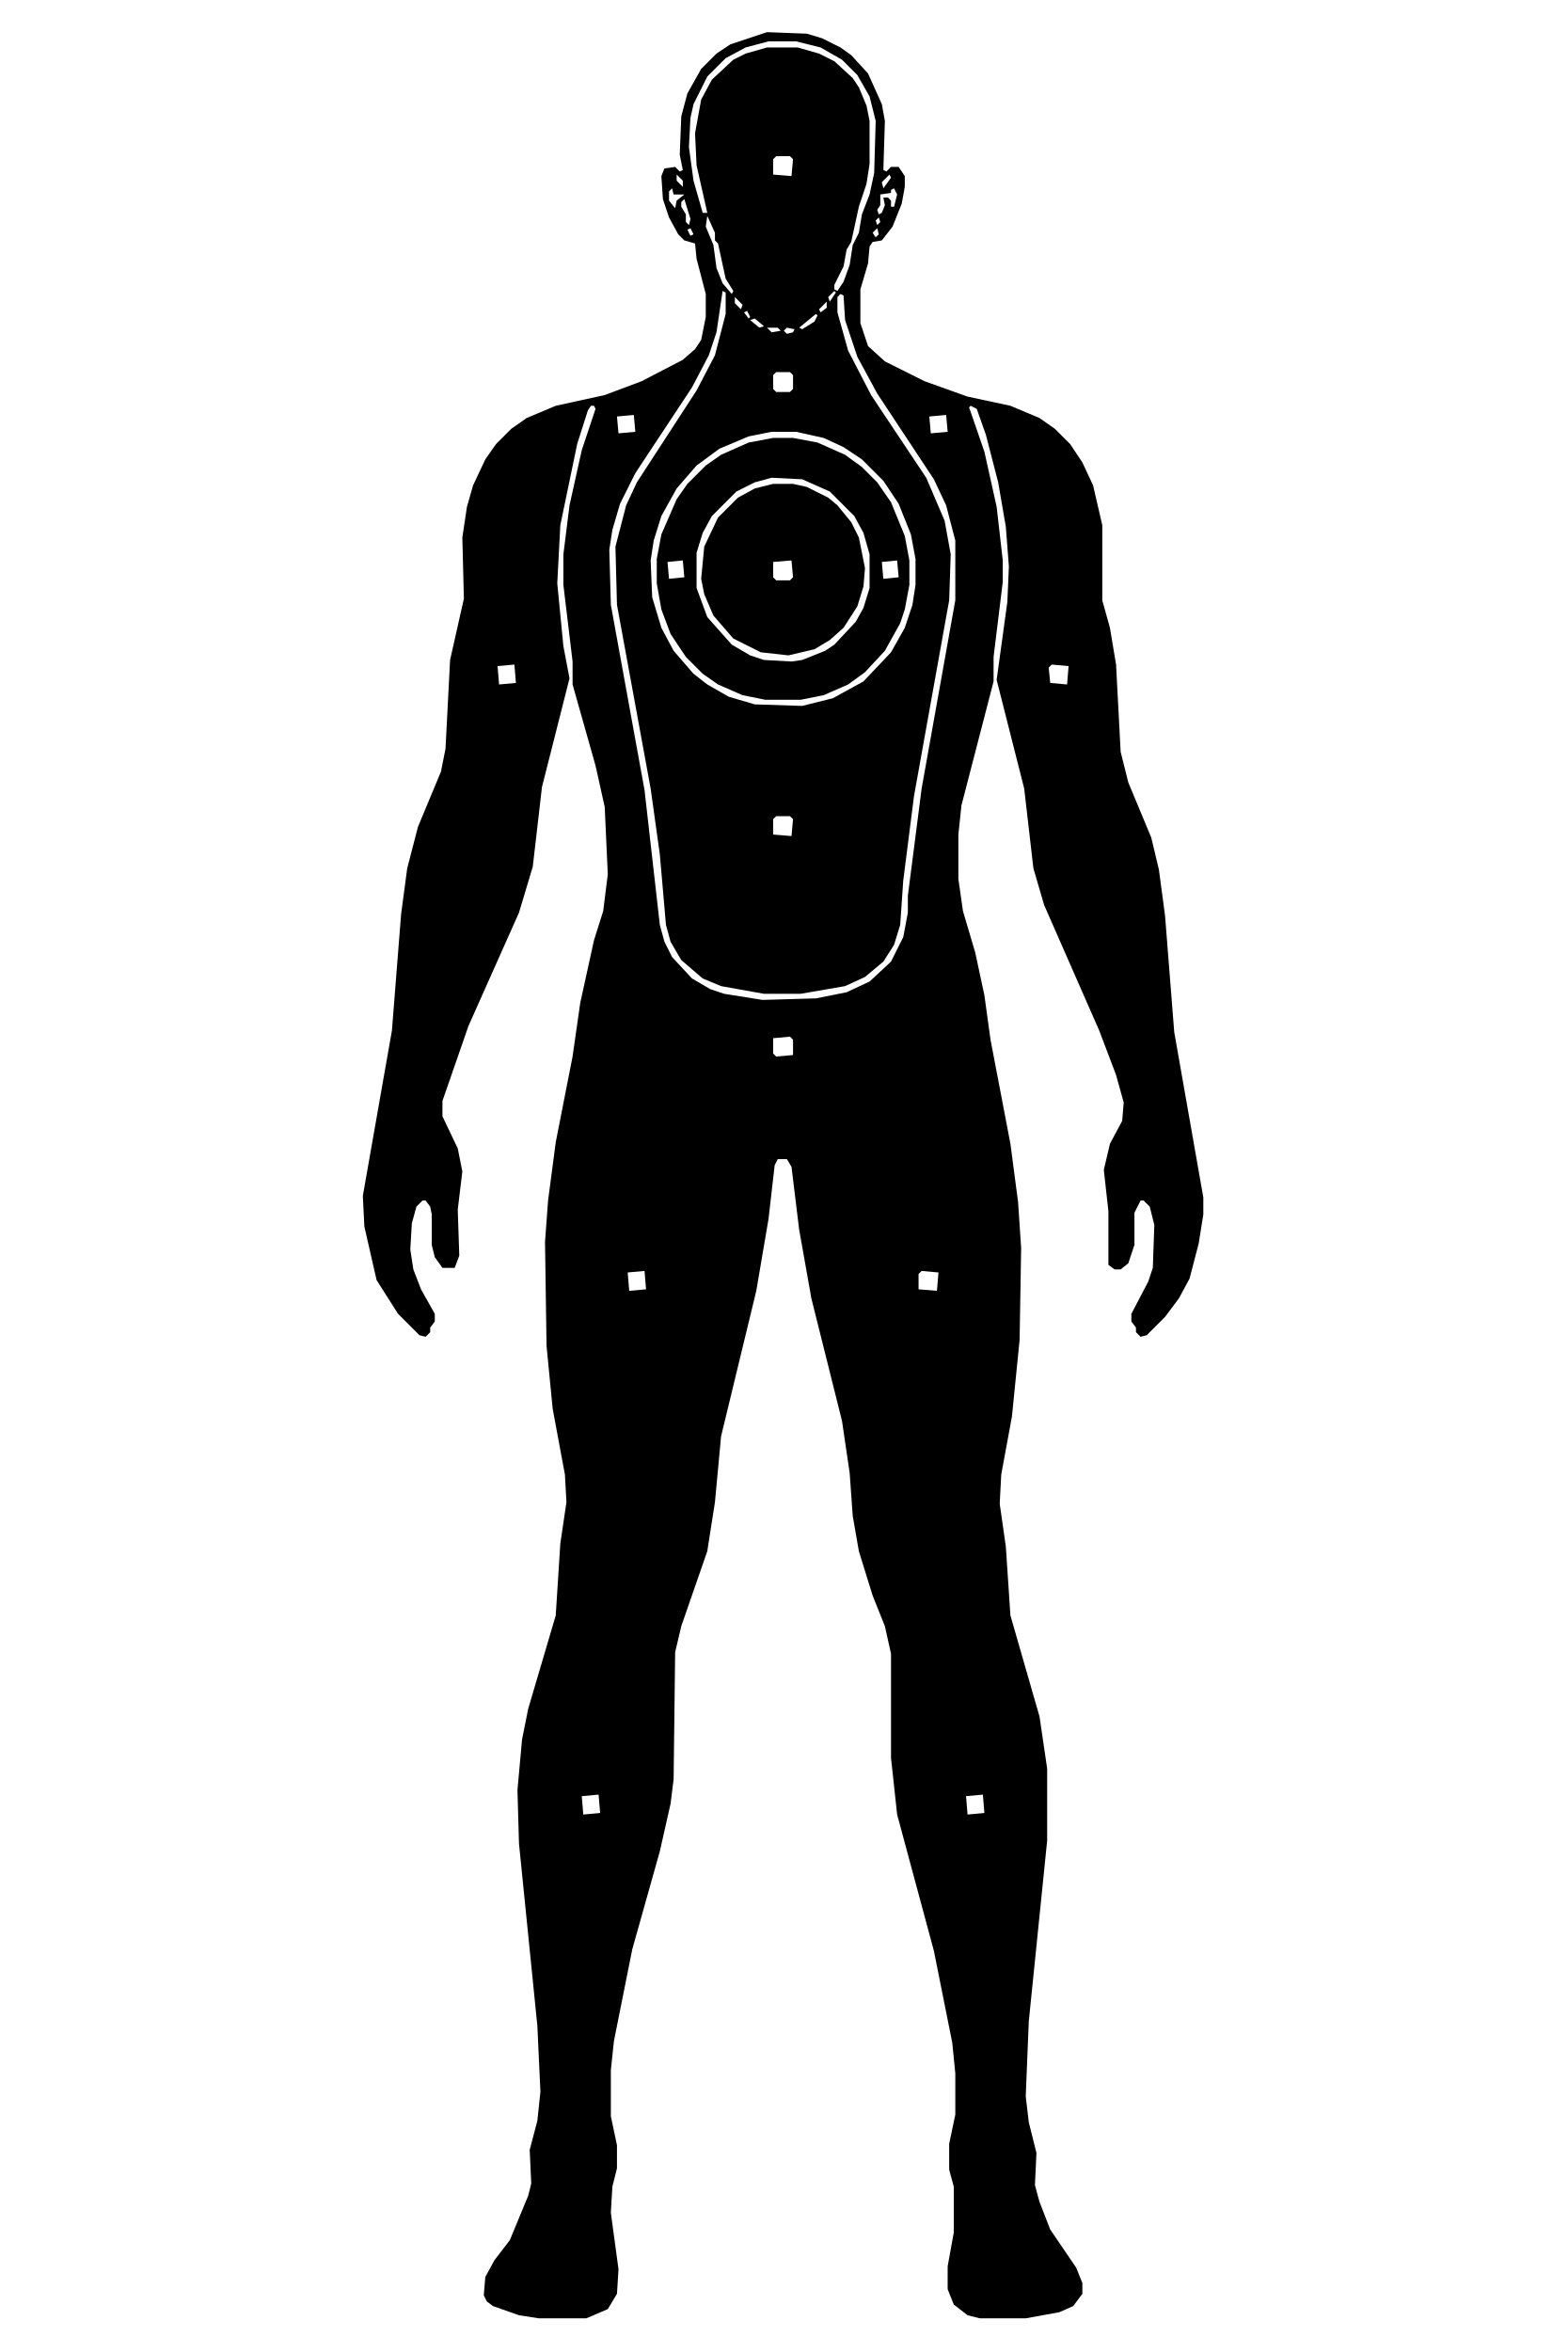
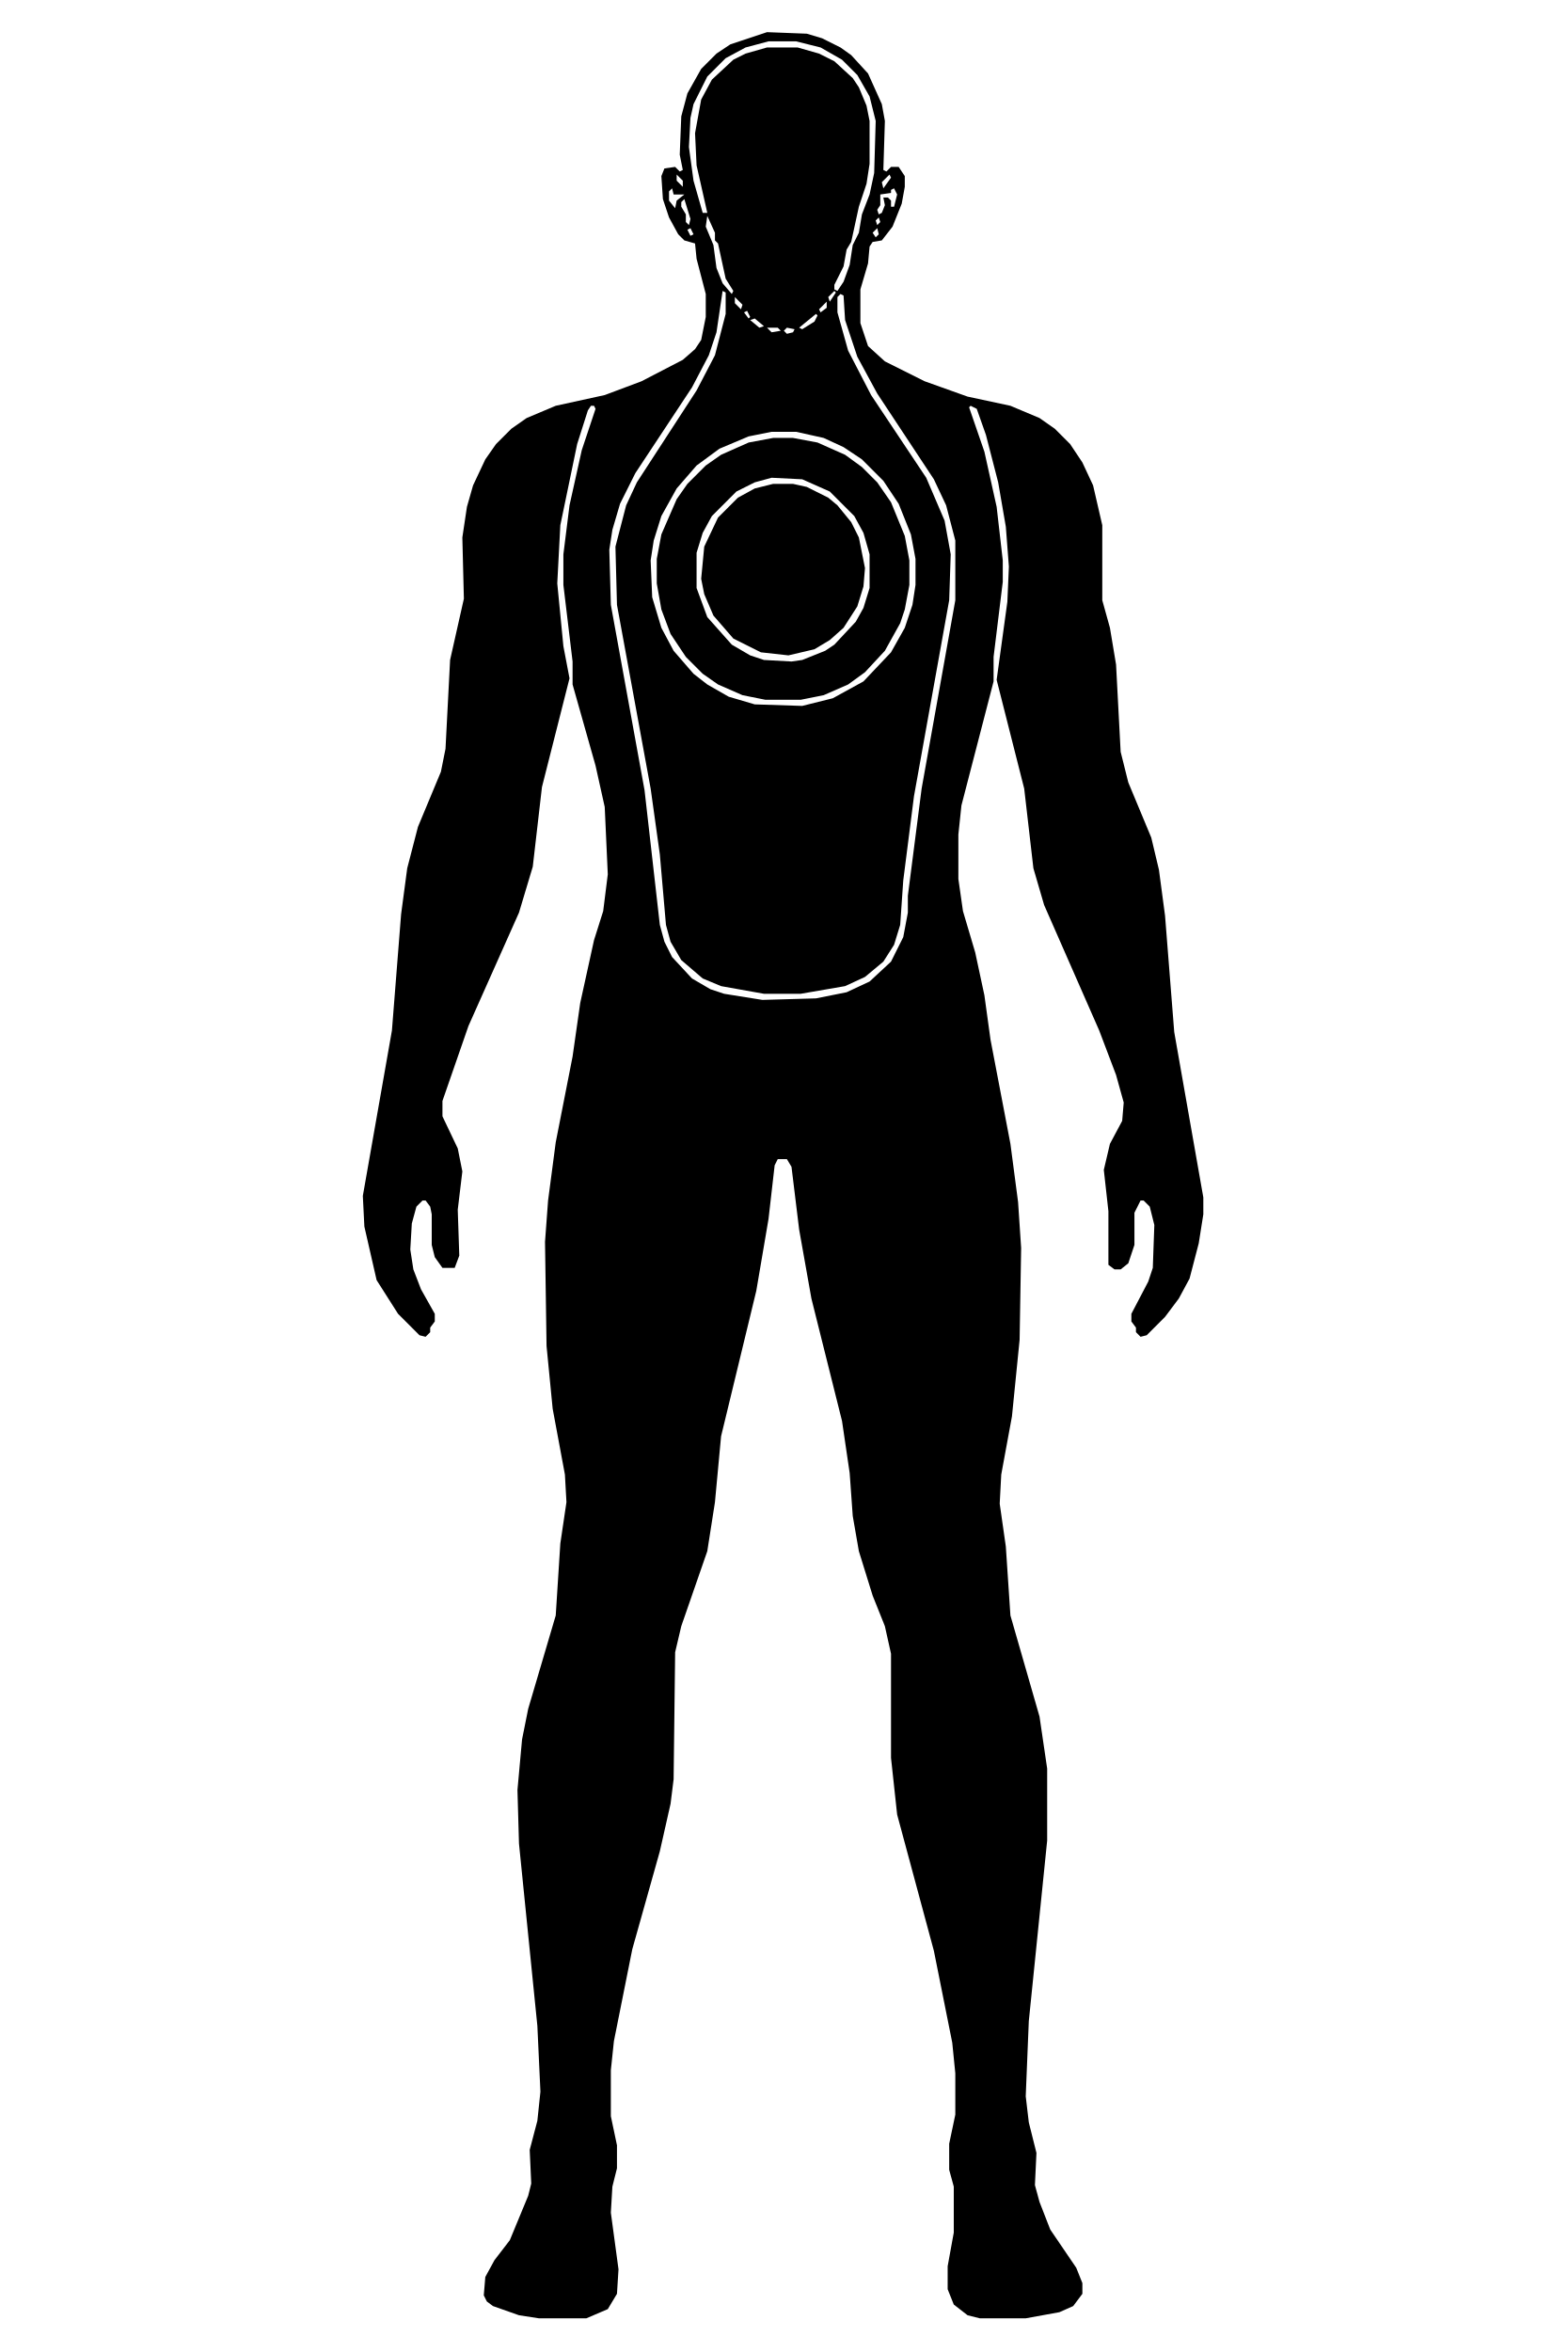
<svg xmlns="http://www.w3.org/2000/svg" width="1024" height="1536" viewBox="0 0 1024 1536">
-   <path d="M 501.0,21.0 L 477.0,29.0 L 468.0,35.0 L 458.0,45.0 L 449.0,61.0 L 445.0,76.0 L 444.0,101.0 L 446.0,111.0 L 444.0,112.0 L 441.0,109.0 L 434.0,110.0 L 432.0,115.0 L 433.0,130.0 L 437.0,142.0 L 443.0,153.0 L 447.0,157.0 L 454.0,159.0 L 455.0,169.0 L 461.0,192.0 L 461.0,207.0 L 458.0,222.0 L 454.0,228.0 L 446.0,235.0 L 419.0,249.0 L 395.0,258.0 L 363.0,265.0 L 344.0,273.0 L 334.0,280.0 L 324.0,290.0 L 317.0,300.0 L 309.0,317.0 L 305.0,331.0 L 302.0,351.0 L 303.0,391.0 L 294.0,431.0 L 291.0,489.0 L 288.0,504.0 L 273.0,540.0 L 266.0,567.0 L 262.0,597.0 L 256.0,673.0 L 237.0,781.0 L 238.0,801.0 L 246.0,836.0 L 260.0,858.0 L 274.0,872.0 L 278.0,873.0 L 281.0,870.0 L 281.0,867.0 L 284.0,863.0 L 284.0,858.0 L 275.0,842.0 L 270.0,829.0 L 268.0,816.0 L 269.0,799.0 L 272.0,788.0 L 276.0,784.0 L 278.0,784.0 L 281.0,788.0 L 282.0,793.0 L 282.0,813.0 L 284.0,821.0 L 289.0,828.0 L 297.0,828.0 L 300.0,820.0 L 299.0,790.0 L 302.0,765.0 L 299.0,750.0 L 289.0,729.0 L 289.0,719.0 L 306.0,670.0 L 339.0,596.0 L 348.0,566.0 L 354.0,514.0 L 372.0,443.0 L 368.0,422.0 L 364.0,381.0 L 366.0,343.0 L 377.0,290.0 L 384.0,268.0 L 386.0,265.0 L 388.0,265.0 L 389.0,267.0 L 380.0,294.0 L 372.0,330.0 L 368.0,362.0 L 368.0,382.0 L 374.0,432.0 L 374.0,447.0 L 389.0,500.0 L 395.0,527.0 L 397.0,571.0 L 394.0,595.0 L 388.0,614.0 L 379.0,655.0 L 374.0,690.0 L 363.0,746.0 L 358.0,784.0 L 356.0,811.0 L 357.0,879.0 L 361.0,920.0 L 369.0,963.0 L 370.0,981.0 L 366.0,1008.0 L 363.0,1055.0 L 345.0,1116.0 L 341.0,1136.0 L 338.0,1169.0 L 339.0,1204.0 L 351.0,1323.0 L 353.0,1366.0 L 351.0,1385.0 L 346.0,1404.0 L 347.0,1426.0 L 345.0,1434.0 L 333.0,1463.0 L 323.0,1476.0 L 317.0,1487.0 L 316.0,1499.0 L 318.0,1503.0 L 322.0,1506.0 L 339.0,1512.0 L 352.0,1514.0 L 383.0,1514.0 L 397.0,1508.0 L 403.0,1498.0 L 404.0,1482.0 L 399.0,1445.0 L 400.0,1428.0 L 403.0,1416.0 L 403.0,1401.0 L 399.0,1382.0 L 399.0,1352.0 L 401.0,1333.0 L 413.0,1273.0 L 431.0,1209.0 L 438.0,1178.0 L 440.0,1162.0 L 441.0,1079.0 L 445.0,1062.0 L 462.0,1013.0 L 467.0,981.0 L 471.0,938.0 L 494.0,843.0 L 502.0,796.0 L 506.0,761.0 L 508.0,757.0 L 514.0,757.0 L 517.0,762.0 L 522.0,803.0 L 530.0,848.0 L 550.0,928.0 L 555.0,962.0 L 557.0,990.0 L 561.0,1013.0 L 570.0,1042.0 L 578.0,1062.0 L 582.0,1080.0 L 582.0,1148.0 L 586.0,1185.0 L 610.0,1274.0 L 622.0,1334.0 L 624.0,1354.0 L 624.0,1381.0 L 620.0,1400.0 L 620.0,1417.0 L 623.0,1428.0 L 623.0,1458.0 L 619.0,1480.0 L 619.0,1495.0 L 623.0,1505.0 L 632.0,1512.0 L 640.0,1514.0 L 670.0,1514.0 L 692.0,1510.0 L 701.0,1506.0 L 707.0,1498.0 L 707.0,1491.0 L 703.0,1481.0 L 686.0,1456.0 L 679.0,1438.0 L 676.0,1427.0 L 677.0,1406.0 L 672.0,1386.0 L 670.0,1369.0 L 672.0,1320.0 L 684.0,1202.0 L 684.0,1155.0 L 679.0,1121.0 L 660.0,1055.0 L 657.0,1010.0 L 653.0,982.0 L 654.0,963.0 L 661.0,925.0 L 666.0,875.0 L 667.0,815.0 L 665.0,785.0 L 660.0,747.0 L 647.0,679.0 L 643.0,650.0 L 637.0,622.0 L 629.0,595.0 L 626.0,574.0 L 626.0,545.0 L 628.0,526.0 L 649.0,445.0 L 649.0,429.0 L 655.0,380.0 L 655.0,366.0 L 651.0,331.0 L 643.0,295.0 L 633.0,266.0 L 634.0,265.0 L 638.0,267.0 L 644.0,284.0 L 652.0,315.0 L 657.0,344.0 L 659.0,370.0 L 658.0,393.0 L 651.0,444.0 L 669.0,515.0 L 675.0,567.0 L 682.0,591.0 L 718.0,673.0 L 729.0,702.0 L 734.0,720.0 L 733.0,732.0 L 725.0,747.0 L 721.0,764.0 L 724.0,791.0 L 724.0,826.0 L 728.0,829.0 L 732.0,829.0 L 737.0,825.0 L 741.0,813.0 L 741.0,792.0 L 745.0,784.0 L 747.0,784.0 L 751.0,788.0 L 754.0,800.0 L 753.0,828.0 L 750.0,837.0 L 739.0,858.0 L 739.0,863.0 L 742.0,867.0 L 742.0,870.0 L 745.0,873.0 L 749.0,872.0 L 761.0,860.0 L 770.0,848.0 L 777.0,835.0 L 783.0,812.0 L 786.0,793.0 L 786.0,782.0 L 767.0,674.0 L 761.0,598.0 L 757.0,568.0 L 752.0,547.0 L 737.0,511.0 L 732.0,491.0 L 729.0,434.0 L 725.0,410.0 L 720.0,392.0 L 720.0,343.0 L 714.0,317.0 L 707.0,302.0 L 699.0,290.0 L 689.0,280.0 L 679.0,273.0 L 660.0,265.0 L 632.0,259.0 L 604.0,249.0 L 578.0,236.0 L 567.0,226.0 L 562.0,211.0 L 562.0,189.0 L 567.0,172.0 L 568.0,161.0 L 570.0,158.0 L 576.0,157.0 L 583.0,148.0 L 589.0,133.0 L 591.0,122.0 L 591.0,115.0 L 587.0,109.0 L 582.0,109.0 L 579.0,112.0 L 577.0,111.0 L 578.0,79.0 L 576.0,68.0 L 567.0,48.0 L 556.0,36.0 L 549.0,31.0 L 537.0,25.0 L 527.0,22.0 Z M 631.0,1173.0 L 642.0,1172.0 L 643.0,1184.0 L 632.0,1185.0 Z M 380.0,1173.0 L 391.0,1172.0 L 392.0,1184.0 L 381.0,1185.0 Z M 602.0,830.0 L 613.0,831.0 L 612.0,843.0 L 600.0,842.0 L 600.0,832.0 Z M 410.0,831.0 L 421.0,830.0 L 422.0,842.0 L 411.0,843.0 Z M 505.0,678.0 L 516.0,677.0 L 518.0,679.0 L 518.0,689.0 L 507.0,690.0 L 505.0,688.0 Z M 507.0,533.0 L 516.0,533.0 L 518.0,535.0 L 517.0,546.0 L 505.0,545.0 L 505.0,535.0 Z M 687.0,434.0 L 698.0,435.0 L 697.0,447.0 L 686.0,446.0 L 685.0,436.0 Z M 325.0,435.0 L 336.0,434.0 L 337.0,446.0 L 326.0,447.0 Z M 504.0,282.0 L 520.0,282.0 L 538.0,286.0 L 551.0,292.0 L 563.0,300.0 L 577.0,314.0 L 587.0,329.0 L 595.0,349.0 L 598.0,365.0 L 598.0,382.0 L 596.0,395.0 L 591.0,410.0 L 582.0,426.0 L 564.0,445.0 L 544.0,456.0 L 524.0,461.0 L 493.0,460.0 L 476.0,455.0 L 462.0,447.0 L 453.0,440.0 L 440.0,425.0 L 432.0,410.0 L 426.0,390.0 L 425.0,366.0 L 427.0,353.0 L 432.0,337.0 L 442.0,319.0 L 455.0,304.0 L 470.0,293.0 L 489.0,285.0 Z M 505.0,286.0 L 489.0,289.0 L 471.0,297.0 L 461.0,304.0 L 449.0,316.0 L 442.0,326.0 L 432.0,349.0 L 429.0,365.0 L 429.0,381.0 L 432.0,398.0 L 438.0,414.0 L 448.0,429.0 L 459.0,440.0 L 469.0,447.0 L 485.0,454.0 L 500.0,457.0 L 523.0,457.0 L 538.0,454.0 L 554.0,447.0 L 565.0,439.0 L 578.0,425.0 L 588.0,407.0 L 591.0,398.0 L 594.0,382.0 L 594.0,366.0 L 591.0,350.0 L 582.0,328.0 L 573.0,315.0 L 563.0,305.0 L 552.0,297.0 L 534.0,289.0 L 518.0,286.0 Z M 576.0,367.0 L 586.0,366.0 L 587.0,377.0 L 577.0,378.0 Z M 436.0,367.0 L 446.0,366.0 L 447.0,377.0 L 437.0,378.0 Z M 504.0,312.0 L 524.0,313.0 L 542.0,321.0 L 558.0,337.0 L 564.0,348.0 L 568.0,362.0 L 568.0,384.0 L 564.0,397.0 L 559.0,406.0 L 545.0,421.0 L 539.0,425.0 L 524.0,431.0 L 517.0,432.0 L 499.0,431.0 L 490.0,428.0 L 478.0,421.0 L 462.0,403.0 L 455.0,384.0 L 455.0,361.0 L 459.0,348.0 L 465.0,337.0 L 481.0,321.0 L 493.0,315.0 Z M 505.0,316.0 L 493.0,319.0 L 482.0,325.0 L 469.0,338.0 L 460.0,357.0 L 458.0,378.0 L 460.0,388.0 L 466.0,402.0 L 479.0,417.0 L 497.0,426.0 L 515.0,428.0 L 532.0,424.0 L 542.0,418.0 L 551.0,410.0 L 560.0,396.0 L 564.0,383.0 L 565.0,371.0 L 561.0,351.0 L 556.0,341.0 L 547.0,330.0 L 541.0,325.0 L 527.0,318.0 L 518.0,316.0 Z M 505.0,367.0 L 517.0,366.0 L 518.0,377.0 L 516.0,379.0 L 507.0,379.0 L 505.0,377.0 Z M 607.0,272.0 L 618.0,271.0 L 619.0,282.0 L 608.0,283.0 Z M 403.0,272.0 L 414.0,271.0 L 415.0,282.0 L 404.0,283.0 Z M 507.0,243.0 L 516.0,243.0 L 518.0,245.0 L 518.0,254.0 L 516.0,256.0 L 507.0,256.0 L 505.0,254.0 L 505.0,245.0 Z M 512.0,216.0 L 514.0,214.0 L 519.0,215.0 L 518.0,217.0 L 514.0,218.0 Z M 501.0,214.0 L 508.0,214.0 L 510.0,216.0 L 504.0,217.0 Z M 490.0,209.0 L 493.0,208.0 L 499.0,213.0 L 496.0,214.0 Z M 534.0,206.0 L 532.0,210.0 L 524.0,215.0 L 522.0,214.0 L 533.0,205.0 Z M 486.0,204.0 L 488.0,203.0 L 490.0,207.0 L 489.0,208.0 Z M 540.0,197.0 L 540.0,201.0 L 536.0,204.0 L 535.0,202.0 Z M 480.0,194.0 L 485.0,199.0 L 484.0,202.0 L 480.0,198.0 Z M 545.0,190.0 L 546.0,191.0 L 542.0,197.0 L 541.0,194.0 Z M 472.0,190.0 L 474.0,191.0 L 474.0,205.0 L 467.0,232.0 L 455.0,255.0 L 416.0,315.0 L 409.0,330.0 L 402.0,357.0 L 403.0,395.0 L 425.0,515.0 L 431.0,558.0 L 435.0,604.0 L 438.0,615.0 L 445.0,627.0 L 459.0,639.0 L 471.0,644.0 L 499.0,649.0 L 523.0,649.0 L 552.0,644.0 L 565.0,638.0 L 577.0,628.0 L 584.0,617.0 L 588.0,604.0 L 590.0,575.0 L 597.0,520.0 L 620.0,392.0 L 621.0,362.0 L 617.0,340.0 L 605.0,312.0 L 569.0,258.0 L 554.0,229.0 L 547.0,204.0 L 547.0,194.0 L 549.0,192.0 L 551.0,193.0 L 552.0,209.0 L 560.0,233.0 L 573.0,257.0 L 610.0,313.0 L 618.0,330.0 L 624.0,353.0 L 624.0,392.0 L 602.0,515.0 L 593.0,585.0 L 593.0,596.0 L 590.0,612.0 L 582.0,628.0 L 568.0,641.0 L 553.0,648.0 L 533.0,652.0 L 498.0,653.0 L 473.0,649.0 L 464.0,646.0 L 452.0,639.0 L 439.0,625.0 L 434.0,615.0 L 431.0,604.0 L 421.0,516.0 L 399.0,395.0 L 398.0,359.0 L 400.0,346.0 L 405.0,329.0 L 415.0,309.0 L 452.0,253.0 L 463.0,232.0 L 468.0,217.0 Z M 573.0,149.0 L 574.0,153.0 L 572.0,155.0 L 570.0,152.0 Z M 449.0,150.0 L 451.0,149.0 L 453.0,153.0 L 451.0,154.0 Z M 574.0,142.0 L 575.0,145.0 L 573.0,147.0 L 572.0,144.0 Z M 462.0,141.0 L 467.0,152.0 L 467.0,157.0 L 469.0,159.0 L 474.0,182.0 L 479.0,190.0 L 478.0,192.0 L 472.0,185.0 L 468.0,175.0 L 466.0,160.0 L 461.0,148.0 Z M 447.0,130.0 L 451.0,143.0 L 450.0,147.0 L 448.0,145.0 L 448.0,140.0 L 445.0,135.0 L 445.0,132.0 Z M 584.0,123.0 L 586.0,127.0 L 584.0,135.0 L 582.0,135.0 L 582.0,131.0 L 580.0,129.0 L 577.0,129.0 L 578.0,134.0 L 576.0,139.0 L 574.0,140.0 L 573.0,137.0 L 575.0,134.0 L 575.0,127.0 L 582.0,126.0 L 582.0,124.0 Z M 439.0,123.0 L 440.0,127.0 L 447.0,127.0 L 442.0,131.0 L 441.0,136.0 L 437.0,131.0 L 437.0,125.0 Z M 581.0,114.0 L 582.0,116.0 L 577.0,123.0 L 576.0,119.0 Z M 442.0,114.0 L 446.0,118.0 L 446.0,122.0 L 442.0,118.0 Z M 507.0,102.0 L 516.0,102.0 L 518.0,104.0 L 517.0,115.0 L 505.0,114.0 L 505.0,104.0 Z M 487.0,31.0 L 502.0,27.0 L 520.0,27.0 L 536.0,31.0 L 550.0,39.0 L 560.0,49.0 L 568.0,63.0 L 572.0,79.0 L 571.0,113.0 L 568.0,127.0 L 563.0,140.0 L 561.0,152.0 L 557.0,160.0 L 555.0,173.0 L 551.0,184.0 L 547.0,190.0 L 545.0,189.0 L 545.0,186.0 L 551.0,174.0 L 553.0,163.0 L 556.0,158.0 L 561.0,135.0 L 566.0,120.0 L 568.0,107.0 L 568.0,79.0 L 566.0,69.0 L 561.0,57.0 L 557.0,51.0 L 545.0,40.0 L 535.0,35.0 L 521.0,31.0 L 501.0,31.0 L 487.0,35.0 L 479.0,39.0 L 465.0,52.0 L 458.0,65.0 L 454.0,87.0 L 455.0,108.0 L 462.0,139.0 L 459.0,139.0 L 453.0,118.0 L 450.0,96.0 L 451.0,77.0 L 453.0,68.0 L 462.0,50.0 L 474.0,38.0 Z" fill="#000000" fill-rule="evenodd" />
+   <path d="M 501.0,21.0 L 477.0,29.0 L 468.0,35.0 L 458.0,45.0 L 449.0,61.0 L 445.0,76.0 L 444.0,101.0 L 446.0,111.0 L 444.0,112.0 L 441.0,109.0 L 434.0,110.0 L 432.0,115.0 L 433.0,130.0 L 437.0,142.0 L 443.0,153.0 L 447.0,157.0 L 454.0,159.0 L 455.0,169.0 L 461.0,192.0 L 461.0,207.0 L 458.0,222.0 L 454.0,228.0 L 446.0,235.0 L 419.0,249.0 L 395.0,258.0 L 363.0,265.0 L 344.0,273.0 L 334.0,280.0 L 324.0,290.0 L 317.0,300.0 L 309.0,317.0 L 305.0,331.0 L 302.0,351.0 L 303.0,391.0 L 294.0,431.0 L 291.0,489.0 L 288.0,504.0 L 273.0,540.0 L 266.0,567.0 L 262.0,597.0 L 256.0,673.0 L 237.0,781.0 L 238.0,801.0 L 246.0,836.0 L 260.0,858.0 L 274.0,872.0 L 278.0,873.0 L 281.0,870.0 L 281.0,867.0 L 284.0,863.0 L 284.0,858.0 L 275.0,842.0 L 270.0,829.0 L 268.0,816.0 L 269.0,799.0 L 272.0,788.0 L 276.0,784.0 L 278.0,784.0 L 281.0,788.0 L 282.0,793.0 L 282.0,813.0 L 284.0,821.0 L 289.0,828.0 L 297.0,828.0 L 300.0,820.0 L 299.0,790.0 L 302.0,765.0 L 299.0,750.0 L 289.0,729.0 L 289.0,719.0 L 306.0,670.0 L 339.0,596.0 L 348.0,566.0 L 354.0,514.0 L 372.0,443.0 L 368.0,422.0 L 364.0,381.0 L 366.0,343.0 L 377.0,290.0 L 384.0,268.0 L 386.0,265.0 L 388.0,265.0 L 389.0,267.0 L 380.0,294.0 L 372.0,330.0 L 368.0,362.0 L 368.0,382.0 L 374.0,432.0 L 374.0,447.0 L 389.0,500.0 L 395.0,527.0 L 397.0,571.0 L 394.0,595.0 L 388.0,614.0 L 379.0,655.0 L 374.0,690.0 L 363.0,746.0 L 358.0,784.0 L 356.0,811.0 L 357.0,879.0 L 361.0,920.0 L 369.0,963.0 L 370.0,981.0 L 366.0,1008.0 L 363.0,1055.0 L 345.0,1116.0 L 341.0,1136.0 L 338.0,1169.0 L 339.0,1204.0 L 351.0,1323.0 L 353.0,1366.0 L 351.0,1385.0 L 346.0,1404.0 L 347.0,1426.0 L 345.0,1434.0 L 333.0,1463.0 L 323.0,1476.0 L 317.0,1487.0 L 316.0,1499.0 L 318.0,1503.0 L 322.0,1506.0 L 339.0,1512.0 L 352.0,1514.0 L 383.0,1514.0 L 397.0,1508.0 L 403.0,1498.0 L 404.0,1482.0 L 399.0,1445.0 L 400.0,1428.0 L 403.0,1416.0 L 403.0,1401.0 L 399.0,1382.0 L 399.0,1352.0 L 401.0,1333.0 L 413.0,1273.0 L 431.0,1209.0 L 438.0,1178.0 L 440.0,1162.0 L 441.0,1079.0 L 445.0,1062.0 L 462.0,1013.0 L 467.0,981.0 L 471.0,938.0 L 494.0,843.0 L 502.0,796.0 L 506.0,761.0 L 508.0,757.0 L 514.0,757.0 L 517.0,762.0 L 522.0,803.0 L 530.0,848.0 L 550.0,928.0 L 555.0,962.0 L 557.0,990.0 L 561.0,1013.0 L 570.0,1042.0 L 578.0,1062.0 L 582.0,1080.0 L 582.0,1148.0 L 586.0,1185.0 L 610.0,1274.0 L 622.0,1334.0 L 624.0,1354.0 L 624.0,1381.0 L 620.0,1400.0 L 620.0,1417.0 L 623.0,1428.0 L 623.0,1458.0 L 619.0,1480.0 L 619.0,1495.0 L 623.0,1505.0 L 632.0,1512.0 L 640.0,1514.0 L 670.0,1514.0 L 692.0,1510.0 L 701.0,1506.0 L 707.0,1498.0 L 707.0,1491.0 L 703.0,1481.0 L 686.0,1456.0 L 679.0,1438.0 L 676.0,1427.0 L 677.0,1406.0 L 672.0,1386.0 L 670.0,1369.0 L 672.0,1320.0 L 684.0,1202.0 L 684.0,1155.0 L 679.0,1121.0 L 660.0,1055.0 L 657.0,1010.0 L 653.0,982.0 L 654.0,963.0 L 661.0,925.0 L 666.0,875.0 L 667.0,815.0 L 665.0,785.0 L 660.0,747.0 L 647.0,679.0 L 643.0,650.0 L 637.0,622.0 L 629.0,595.0 L 626.0,574.0 L 626.0,545.0 L 628.0,526.0 L 649.0,445.0 L 649.0,429.0 L 655.0,380.0 L 655.0,366.0 L 651.0,331.0 L 643.0,295.0 L 633.0,266.0 L 634.0,265.0 L 638.0,267.0 L 644.0,284.0 L 652.0,315.0 L 657.0,344.0 L 659.0,370.0 L 658.0,393.0 L 651.0,444.0 L 669.0,515.0 L 675.0,567.0 L 682.0,591.0 L 718.0,673.0 L 729.0,702.0 L 734.0,720.0 L 733.0,732.0 L 725.0,747.0 L 721.0,764.0 L 724.0,791.0 L 724.0,826.0 L 728.0,829.0 L 732.0,829.0 L 737.0,825.0 L 741.0,813.0 L 741.0,792.0 L 745.0,784.0 L 747.0,784.0 L 751.0,788.0 L 754.0,800.0 L 753.0,828.0 L 750.0,837.0 L 739.0,858.0 L 739.0,863.0 L 742.0,867.0 L 742.0,870.0 L 745.0,873.0 L 749.0,872.0 L 761.0,860.0 L 770.0,848.0 L 777.0,835.0 L 783.0,812.0 L 786.0,793.0 L 786.0,782.0 L 767.0,674.0 L 761.0,598.0 L 757.0,568.0 L 752.0,547.0 L 737.0,511.0 L 732.0,491.0 L 729.0,434.0 L 725.0,410.0 L 720.0,392.0 L 720.0,343.0 L 714.0,317.0 L 707.0,302.0 L 699.0,290.0 L 689.0,280.0 L 679.0,273.0 L 660.0,265.0 L 632.0,259.0 L 604.0,249.0 L 578.0,236.0 L 567.0,226.0 L 562.0,211.0 L 562.0,189.0 L 567.0,172.0 L 568.0,161.0 L 570.0,158.0 L 576.0,157.0 L 583.0,148.0 L 589.0,133.0 L 591.0,122.0 L 591.0,115.0 L 587.0,109.0 L 582.0,109.0 L 579.0,112.0 L 577.0,111.0 L 578.0,79.0 L 576.0,68.0 L 567.0,48.0 L 556.0,36.0 L 549.0,31.0 L 537.0,25.0 L 527.0,22.0 Z M 504.0,282.0 L 520.0,282.0 L 538.0,286.0 L 551.0,292.0 L 563.0,300.0 L 577.0,314.0 L 587.0,329.0 L 595.0,349.0 L 598.0,365.0 L 598.0,382.0 L 596.0,395.0 L 591.0,410.0 L 582.0,426.0 L 564.0,445.0 L 544.0,456.0 L 524.0,461.0 L 493.0,460.0 L 476.0,455.0 L 462.0,447.0 L 453.0,440.0 L 440.0,425.0 L 432.0,410.0 L 426.0,390.0 L 425.0,366.0 L 427.0,353.0 L 432.0,337.0 L 442.0,319.0 L 455.0,304.0 L 470.0,293.0 L 489.0,285.0 Z M 505.0,286.0 L 489.0,289.0 L 471.0,297.0 L 461.0,304.0 L 449.0,316.0 L 442.0,326.0 L 432.0,349.0 L 429.0,365.0 L 429.0,381.0 L 432.0,398.0 L 438.0,414.0 L 448.0,429.0 L 459.0,440.0 L 469.0,447.0 L 485.0,454.0 L 500.0,457.0 L 523.0,457.0 L 538.0,454.0 L 554.0,447.0 L 565.0,439.0 L 578.0,425.0 L 588.0,407.0 L 591.0,398.0 L 594.0,382.0 L 594.0,366.0 L 591.0,350.0 L 582.0,328.0 L 573.0,315.0 L 563.0,305.0 L 552.0,297.0 L 534.0,289.0 L 518.0,286.0 Z M 504.0,312.0 L 524.0,313.0 L 542.0,321.0 L 558.0,337.0 L 564.0,348.0 L 568.0,362.0 L 568.0,384.0 L 564.0,397.0 L 559.0,406.0 L 545.0,421.0 L 539.0,425.0 L 524.0,431.0 L 517.0,432.0 L 499.0,431.0 L 490.0,428.0 L 478.0,421.0 L 462.0,403.0 L 455.0,384.0 L 455.0,361.0 L 459.0,348.0 L 465.0,337.0 L 481.0,321.0 L 493.0,315.0 Z M 505.0,316.0 L 493.0,319.0 L 482.0,325.0 L 469.0,338.0 L 460.0,357.0 L 458.0,378.0 L 460.0,388.0 L 466.0,402.0 L 479.0,417.0 L 497.0,426.0 L 515.0,428.0 L 532.0,424.0 L 542.0,418.0 L 551.0,410.0 L 560.0,396.0 L 564.0,383.0 L 565.0,371.0 L 561.0,351.0 L 556.0,341.0 L 547.0,330.0 L 541.0,325.0 L 527.0,318.0 L 518.0,316.0 Z M 512.0,216.0 L 514.0,214.0 L 519.0,215.0 L 518.0,217.0 L 514.0,218.0 Z M 501.0,214.0 L 508.0,214.0 L 510.0,216.0 L 504.0,217.0 Z M 490.0,209.0 L 493.0,208.0 L 499.0,213.0 L 496.0,214.0 Z M 534.0,206.0 L 532.0,210.0 L 524.0,215.0 L 522.0,214.0 L 533.0,205.0 Z M 486.0,204.0 L 488.0,203.0 L 490.0,207.0 L 489.0,208.0 Z M 540.0,197.0 L 540.0,201.0 L 536.0,204.0 L 535.0,202.0 Z M 480.0,194.0 L 485.0,199.0 L 484.0,202.0 L 480.0,198.0 Z M 545.0,190.0 L 546.0,191.0 L 542.0,197.0 L 541.0,194.0 Z M 472.0,190.0 L 474.0,191.0 L 474.0,205.0 L 467.0,232.0 L 455.0,255.0 L 416.0,315.0 L 409.0,330.0 L 402.0,357.0 L 403.0,395.0 L 425.0,515.0 L 431.0,558.0 L 435.0,604.0 L 438.0,615.0 L 445.0,627.0 L 459.0,639.0 L 471.0,644.0 L 499.0,649.0 L 523.0,649.0 L 552.0,644.0 L 565.0,638.0 L 577.0,628.0 L 584.0,617.0 L 588.0,604.0 L 590.0,575.0 L 597.0,520.0 L 620.0,392.0 L 621.0,362.0 L 617.0,340.0 L 605.0,312.0 L 569.0,258.0 L 554.0,229.0 L 547.0,204.0 L 547.0,194.0 L 549.0,192.0 L 551.0,193.0 L 552.0,209.0 L 560.0,233.0 L 573.0,257.0 L 610.0,313.0 L 618.0,330.0 L 624.0,353.0 L 624.0,392.0 L 602.0,515.0 L 593.0,585.0 L 593.0,596.0 L 590.0,612.0 L 582.0,628.0 L 568.0,641.0 L 553.0,648.0 L 533.0,652.0 L 498.0,653.0 L 473.0,649.0 L 464.0,646.0 L 452.0,639.0 L 439.0,625.0 L 434.0,615.0 L 431.0,604.0 L 421.0,516.0 L 399.0,395.0 L 398.0,359.0 L 400.0,346.0 L 405.0,329.0 L 415.0,309.0 L 452.0,253.0 L 463.0,232.0 L 468.0,217.0 Z M 573.0,149.0 L 574.0,153.0 L 572.0,155.0 L 570.0,152.0 Z M 449.0,150.0 L 451.0,149.0 L 453.0,153.0 L 451.0,154.0 Z M 574.0,142.0 L 575.0,145.0 L 573.0,147.0 L 572.0,144.0 Z M 462.0,141.0 L 467.0,152.0 L 467.0,157.0 L 469.0,159.0 L 474.0,182.0 L 479.0,190.0 L 478.0,192.0 L 472.0,185.0 L 468.0,175.0 L 466.0,160.0 L 461.0,148.0 Z M 447.0,130.0 L 451.0,143.0 L 450.0,147.0 L 448.0,145.0 L 448.0,140.0 L 445.0,135.0 L 445.0,132.0 Z M 584.0,123.0 L 586.0,127.0 L 584.0,135.0 L 582.0,135.0 L 582.0,131.0 L 580.0,129.0 L 577.0,129.0 L 578.0,134.0 L 576.0,139.0 L 574.0,140.0 L 573.0,137.0 L 575.0,134.0 L 575.0,127.0 L 582.0,126.0 L 582.0,124.0 Z M 439.0,123.0 L 440.0,127.0 L 447.0,127.0 L 442.0,131.0 L 441.0,136.0 L 437.0,131.0 L 437.0,125.0 Z M 581.0,114.0 L 582.0,116.0 L 577.0,123.0 L 576.0,119.0 Z M 442.0,114.0 L 446.0,118.0 L 446.0,122.0 L 442.0,118.0 Z M 487.0,31.0 L 502.0,27.0 L 520.0,27.0 L 536.0,31.0 L 550.0,39.0 L 560.0,49.0 L 568.0,63.0 L 572.0,79.0 L 571.0,113.0 L 568.0,127.0 L 563.0,140.0 L 561.0,152.0 L 557.0,160.0 L 555.0,173.0 L 551.0,184.0 L 547.0,190.0 L 545.0,189.0 L 545.0,186.0 L 551.0,174.0 L 553.0,163.0 L 556.0,158.0 L 561.0,135.0 L 566.0,120.0 L 568.0,107.0 L 568.0,79.0 L 566.0,69.0 L 561.0,57.0 L 557.0,51.0 L 545.0,40.0 L 535.0,35.0 L 521.0,31.0 L 501.0,31.0 L 487.0,35.0 L 479.0,39.0 L 465.0,52.0 L 458.0,65.0 L 454.0,87.0 L 455.0,108.0 L 462.0,139.0 L 459.0,139.0 L 453.0,118.0 L 450.0,96.0 L 451.0,77.0 L 453.0,68.0 L 462.0,50.0 L 474.0,38.0 Z" fill="#000000" fill-rule="evenodd" />
</svg>
